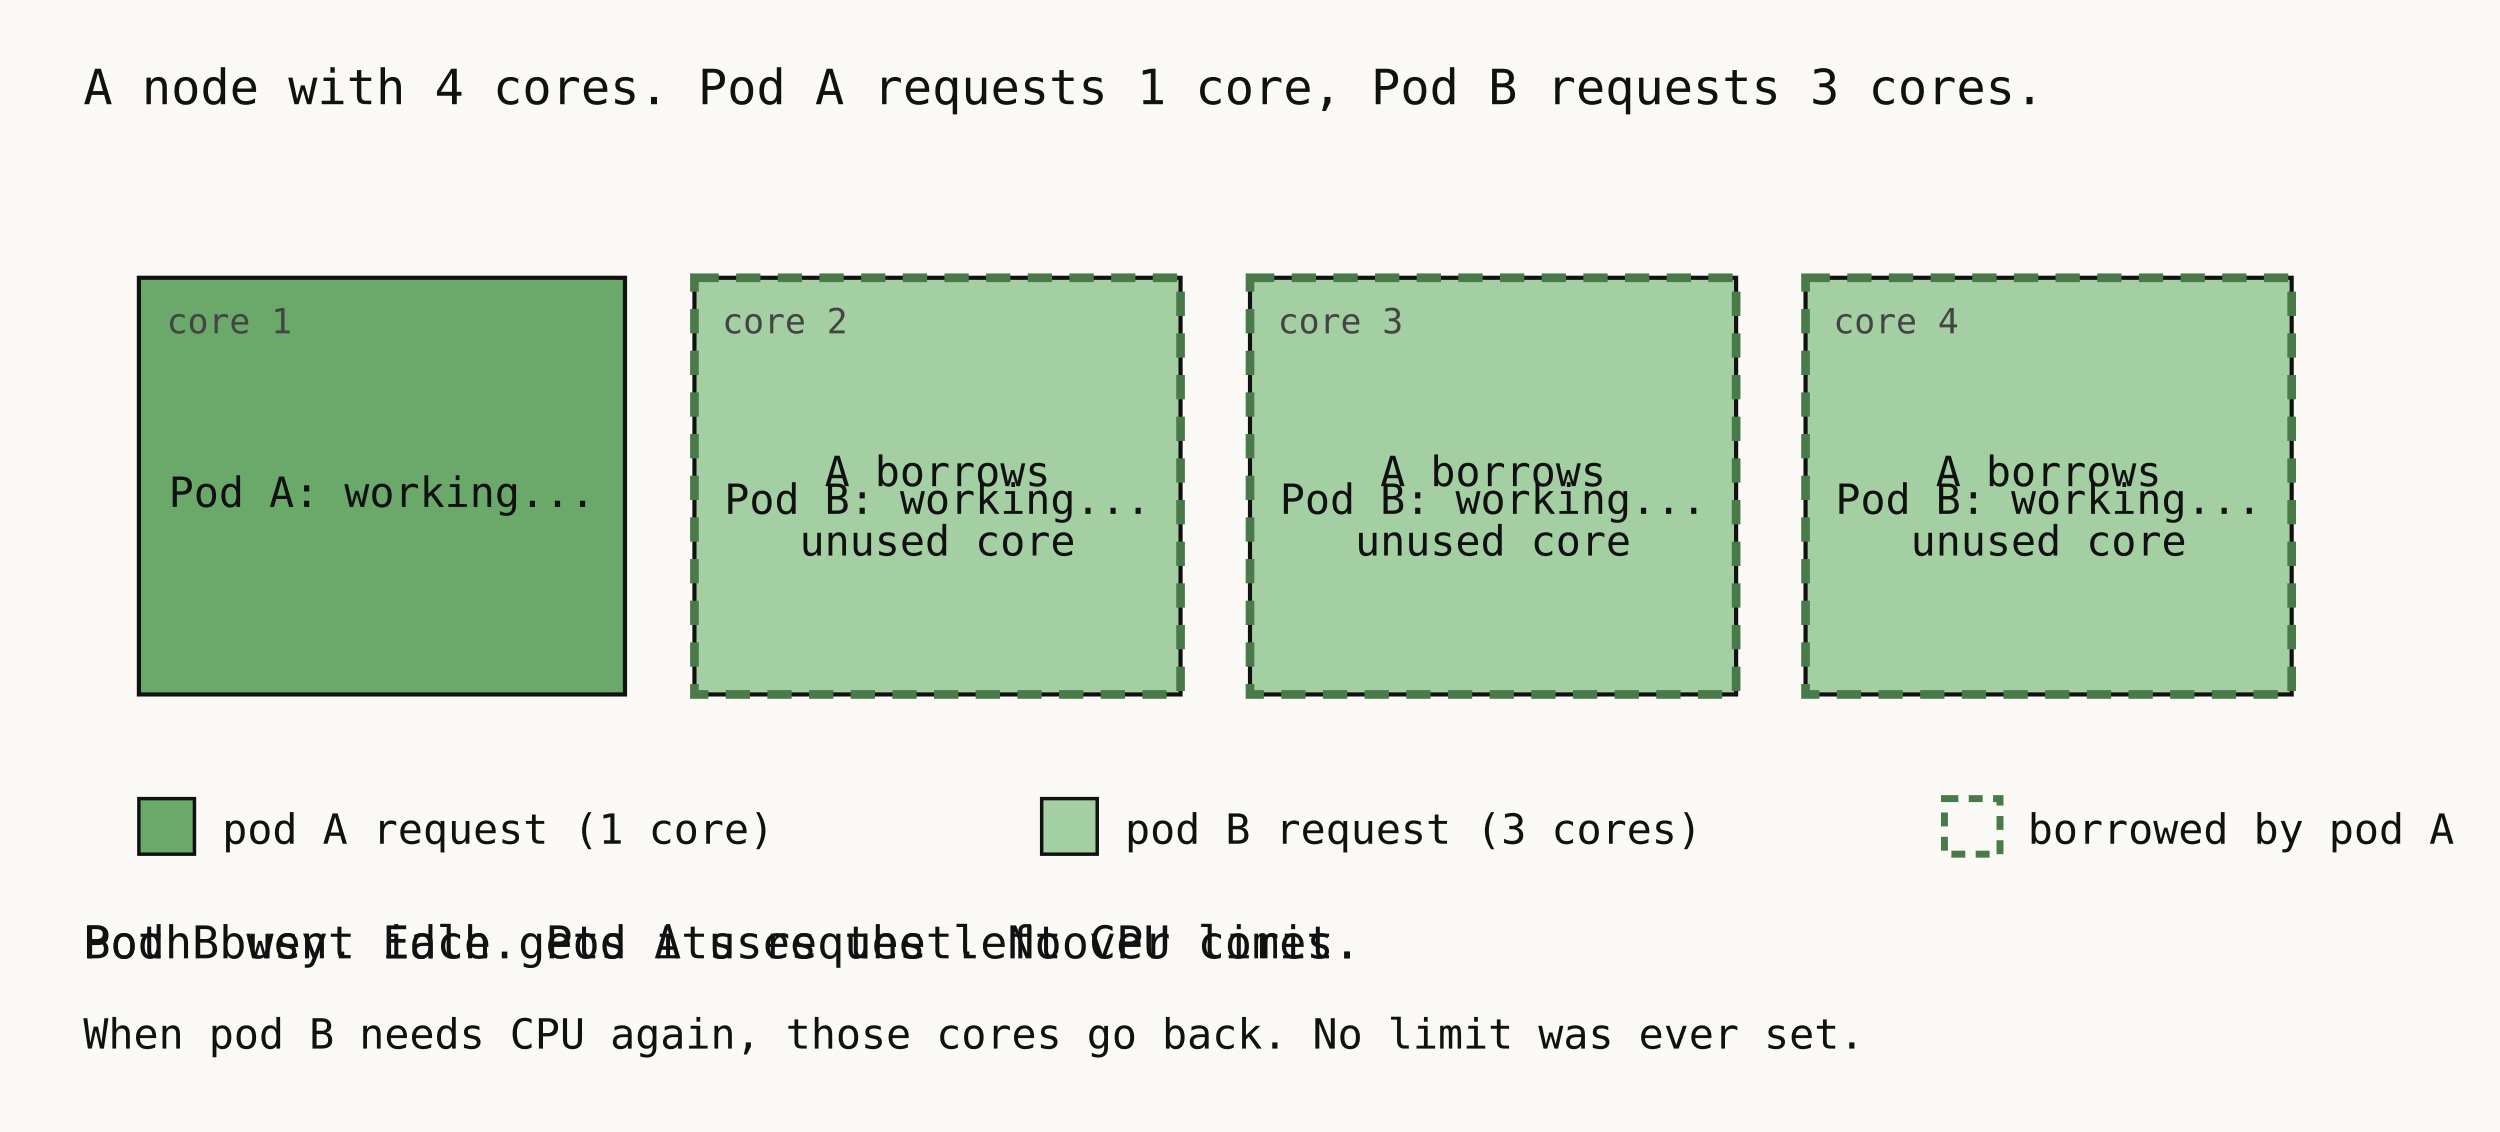
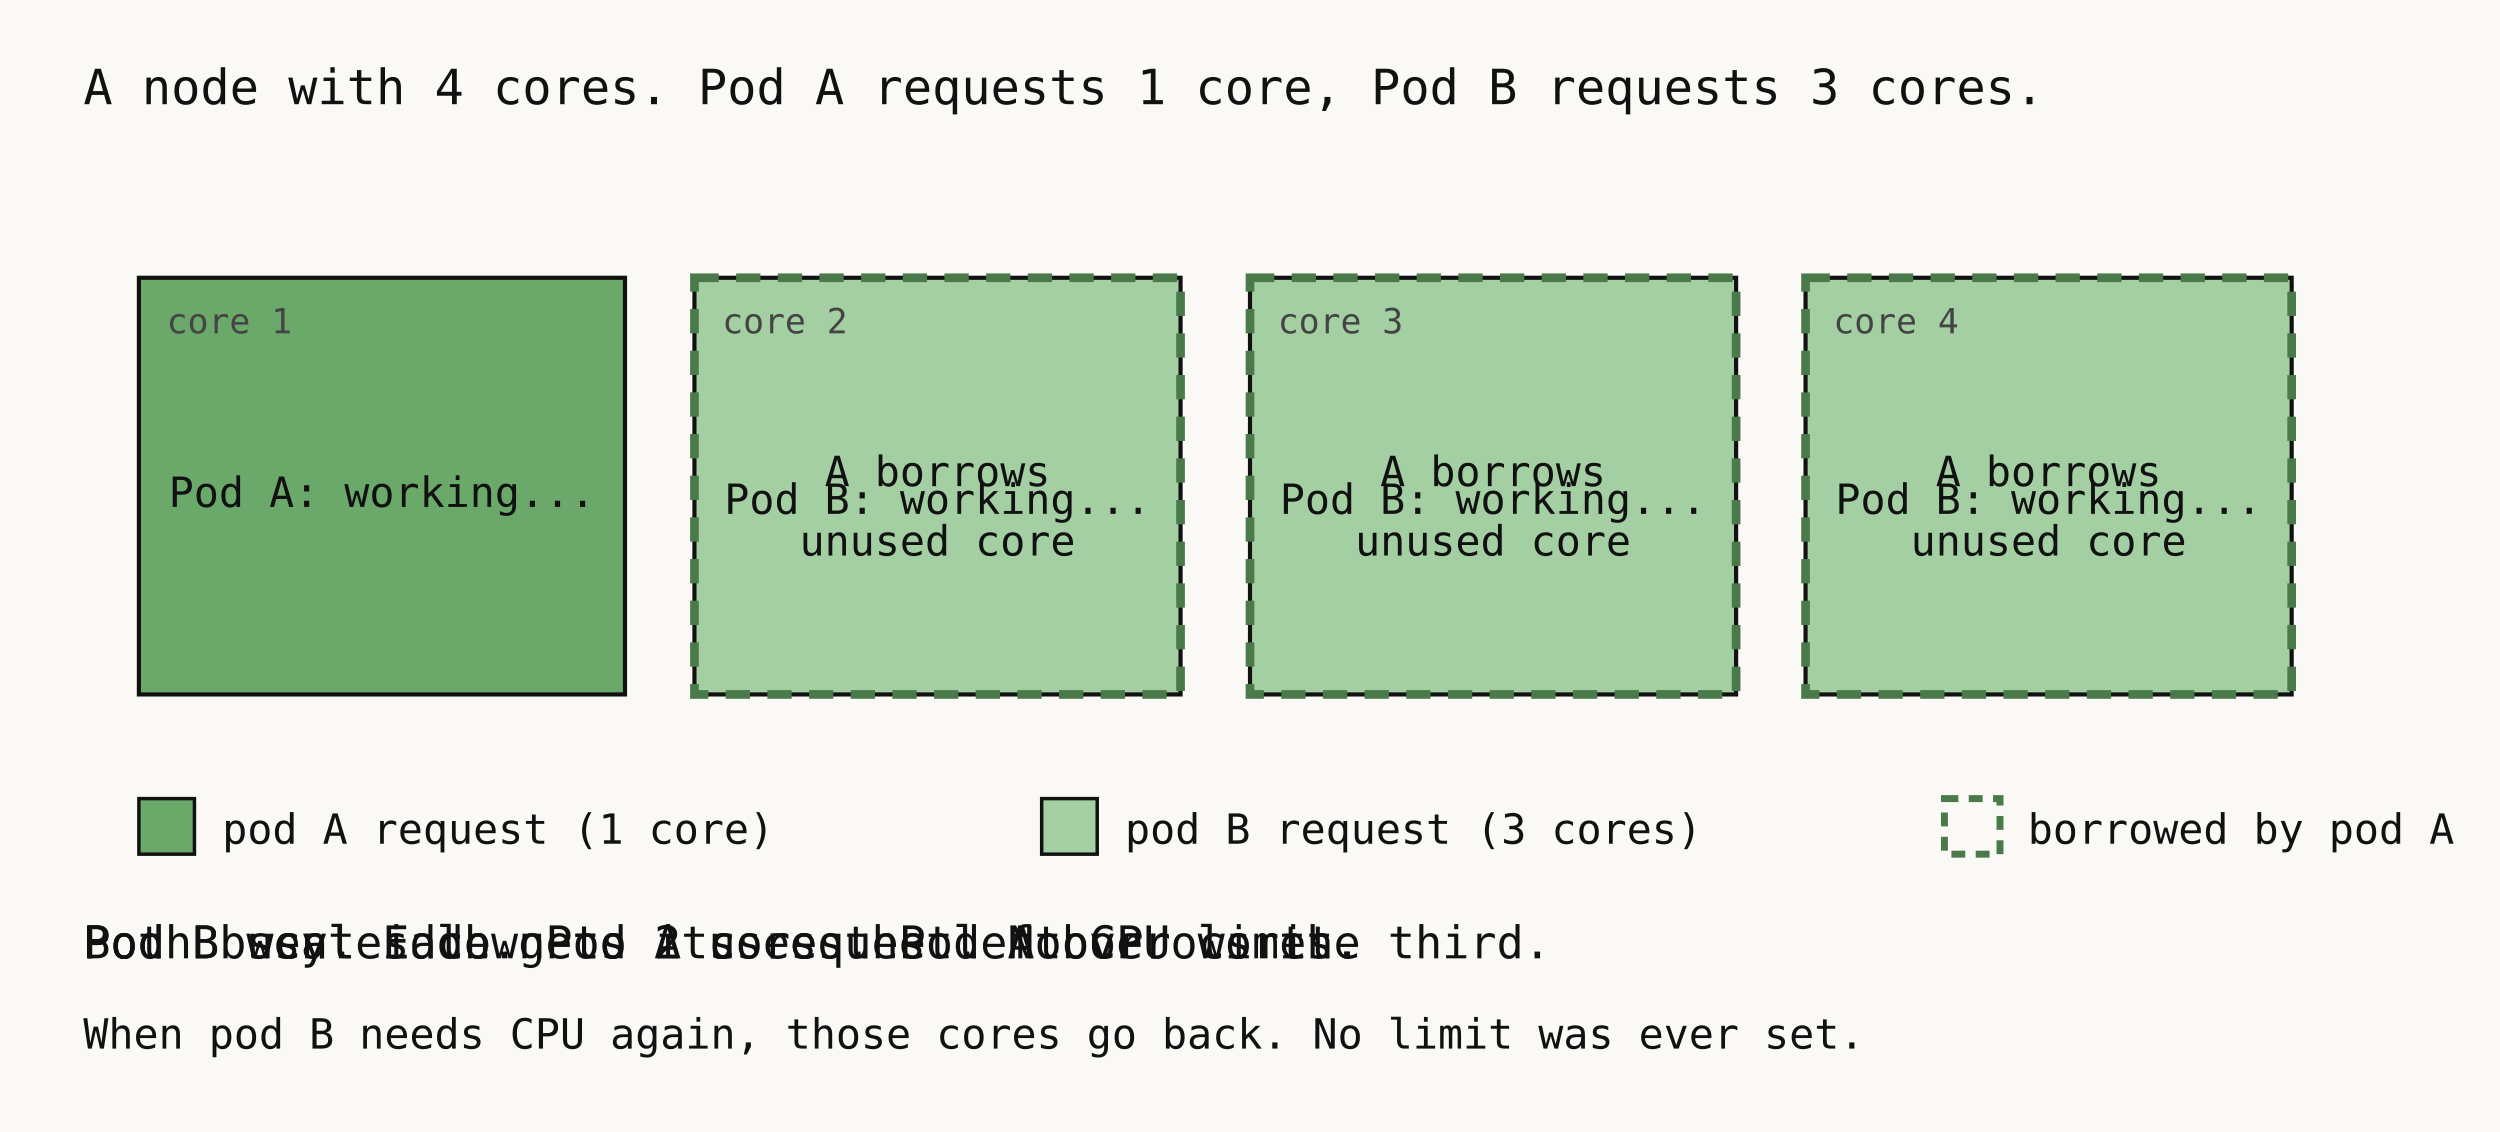
<svg xmlns="http://www.w3.org/2000/svg" width="720" height="326" viewBox="0 0 720 326">
  <style>
    text { font-family: ui-monospace, SFMono-Regular, Menlo, monospace; }
    .title { font-size: 14px; fill: #111; }
    .sub { font-size: 13px; fill: #111; }
    .tiny { font-size: 12px; fill: #111; }
    .core { stroke: #111; stroke-width: 1.2; }
    .coreno { font-size: 10px; fill: #444; }
-     #capBusy { animation: first 5s linear infinite; }
-     #capIdle { animation: second 5s linear infinite; }
-     #labB2, #labB3, #labB4 { animation: first 5s linear infinite; }
-     #labA2, #labA3, #labA4, #labA2b, #labA3b, #labA4b, #ov2, #ov3, #ov4 { animation: second 5s linear infinite; }
-     @keyframes first {
-       0%, 47% { opacity: 1; } 50%, 100% { opacity: 0; }
+     #capBusy { animation: state1 6s linear infinite; }
+     #capPartial { animation: state2 6s linear infinite; }
+     #capIdle { animation: state3 6s linear infinite; }
+     #labB2 { animation: state1 6s linear infinite; }
+     #labA2, #labA2b, #ov2 { animation: state2and3 6s linear infinite; }
+     #labB3, #labB4 { animation: state1and2 6s linear infinite; }
+     #labA3, #labA3b, #labA4, #labA4b, #ov3, #ov4 { animation: state3 6s linear infinite; }
+     #c2 { animation: coreStroke2 6s linear infinite; }
+     #c3, #c4 { animation: coreStroke34 6s linear infinite; }
+     /* three states per loop: 0-31% all busy, 33-64% pod B down to 2
+        cores (core 2 borrowed), 66-97% pod B fully idle (all borrowed) */
+     @keyframes state1 {
+       0%, 31% { opacity: 1; } 33%, 100% { opacity: 0; }
    }
-     @keyframes second {
-       0%, 47% { opacity: 0; } 50%, 100% { opacity: 1; }
+     @keyframes state2 {
+       0%, 31% { opacity: 0; } 33%, 64% { opacity: 1; } 66%, 100% { opacity: 0; }
    }
-     @keyframes coreStroke {
-       0%, 47% { stroke-opacity: 1; } 50%, 100% { stroke-opacity: 0; }
+     @keyframes state3 {
+       0%, 64% { opacity: 0; } 66%, 97% { opacity: 1; } 100% { opacity: 0; }
    }
-     #c2, #c3, #c4 { animation: coreStroke 5s linear infinite; }
+     @keyframes state2and3 {
+       0%, 31% { opacity: 0; } 33%, 97% { opacity: 1; } 100% { opacity: 0; }
+     }
+     @keyframes state1and2 {
+       0%, 64% { opacity: 1; } 66%, 100% { opacity: 0; }
+     }
+     @keyframes coreStroke2 {
+       0%, 31% { stroke-opacity: 1; } 33%, 100% { stroke-opacity: 0; }
+     }
+     @keyframes coreStroke34 {
+       0%, 64% { stroke-opacity: 1; } 66%, 100% { stroke-opacity: 0; }
+     }
  </style>
  <rect width="720" height="326" fill="#faf9f6" />
  <text class="title" x="24" y="30">A node with 4 cores. Pod A requests 1 core, Pod B requests 3 cores.</text>
  <rect class="core" x="40" y="80" width="140" height="120" fill="#6aa96a" />
  <text class="coreno" x="48" y="96">core 1</text>
  <text class="tiny" x="110" y="146" text-anchor="middle">Pod A: working...</text>
  <rect id="c2" class="core" fill="#a3cfa3" x="200" y="80" width="140" height="120" />
  <rect id="ov2" x="200" y="80" width="140" height="120" fill="none" stroke="#4a7a4a" stroke-width="2.5" stroke-dasharray="7,5" />
  <text class="coreno" x="208" y="96">core 2</text>
  <text id="labB2" class="tiny" x="270" y="148" text-anchor="middle">Pod B: working...</text>
  <text id="labA2" class="tiny" x="270" y="140" text-anchor="middle">A borrows</text>
  <text id="labA2b" class="tiny" x="270" y="160" text-anchor="middle">unused core</text>
  <rect id="c3" class="core" fill="#a3cfa3" x="360" y="80" width="140" height="120" />
  <rect id="ov3" x="360" y="80" width="140" height="120" fill="none" stroke="#4a7a4a" stroke-width="2.5" stroke-dasharray="7,5" />
  <text class="coreno" x="368" y="96">core 3</text>
  <text id="labB3" class="tiny" x="430" y="148" text-anchor="middle">Pod B: working...</text>
  <text id="labA3" class="tiny" x="430" y="140" text-anchor="middle">A borrows</text>
  <text id="labA3b" class="tiny" x="430" y="160" text-anchor="middle">unused core</text>
  <rect id="c4" class="core" fill="#a3cfa3" x="520" y="80" width="140" height="120" />
  <rect id="ov4" x="520" y="80" width="140" height="120" fill="none" stroke="#4a7a4a" stroke-width="2.5" stroke-dasharray="7,5" />
  <text class="coreno" x="528" y="96">core 4</text>
  <text id="labB4" class="tiny" x="590" y="148" text-anchor="middle">Pod B: working...</text>
  <text id="labA4" class="tiny" x="590" y="140" text-anchor="middle">A borrows</text>
  <text id="labA4b" class="tiny" x="590" y="160" text-anchor="middle">unused core</text>
  <rect x="40" y="230" width="16" height="16" fill="#6aa96a" stroke="#111" />
  <text class="tiny" x="64" y="243">pod A request (1 core)</text>
  <rect x="300" y="230" width="16" height="16" fill="#a3cfa3" stroke="#111" />
  <text class="tiny" x="324" y="243">pod B request (3 cores)</text>
  <rect x="560" y="230" width="16" height="16" fill="none" stroke="#4a7a4a" stroke-width="2" stroke-dasharray="4,3" />
  <text class="tiny" x="584" y="243">borrowed by pod A</text>
  <text id="capBusy" class="sub" x="24" y="276">Both busy. Each gets its request. No CPU limit.</text>
+   <text id="capPartial" class="sub" x="24" y="276">Pod B scales down to 2 cores. Pod A borrows the third.</text>
  <text id="capIdle" class="sub" x="24" y="276">Pod B went idle. Pod A uses the leftover cores.</text>
  <text class="tiny" x="24" y="302">When pod B needs CPU again, those cores go back. No limit was ever set.</text>
</svg>
